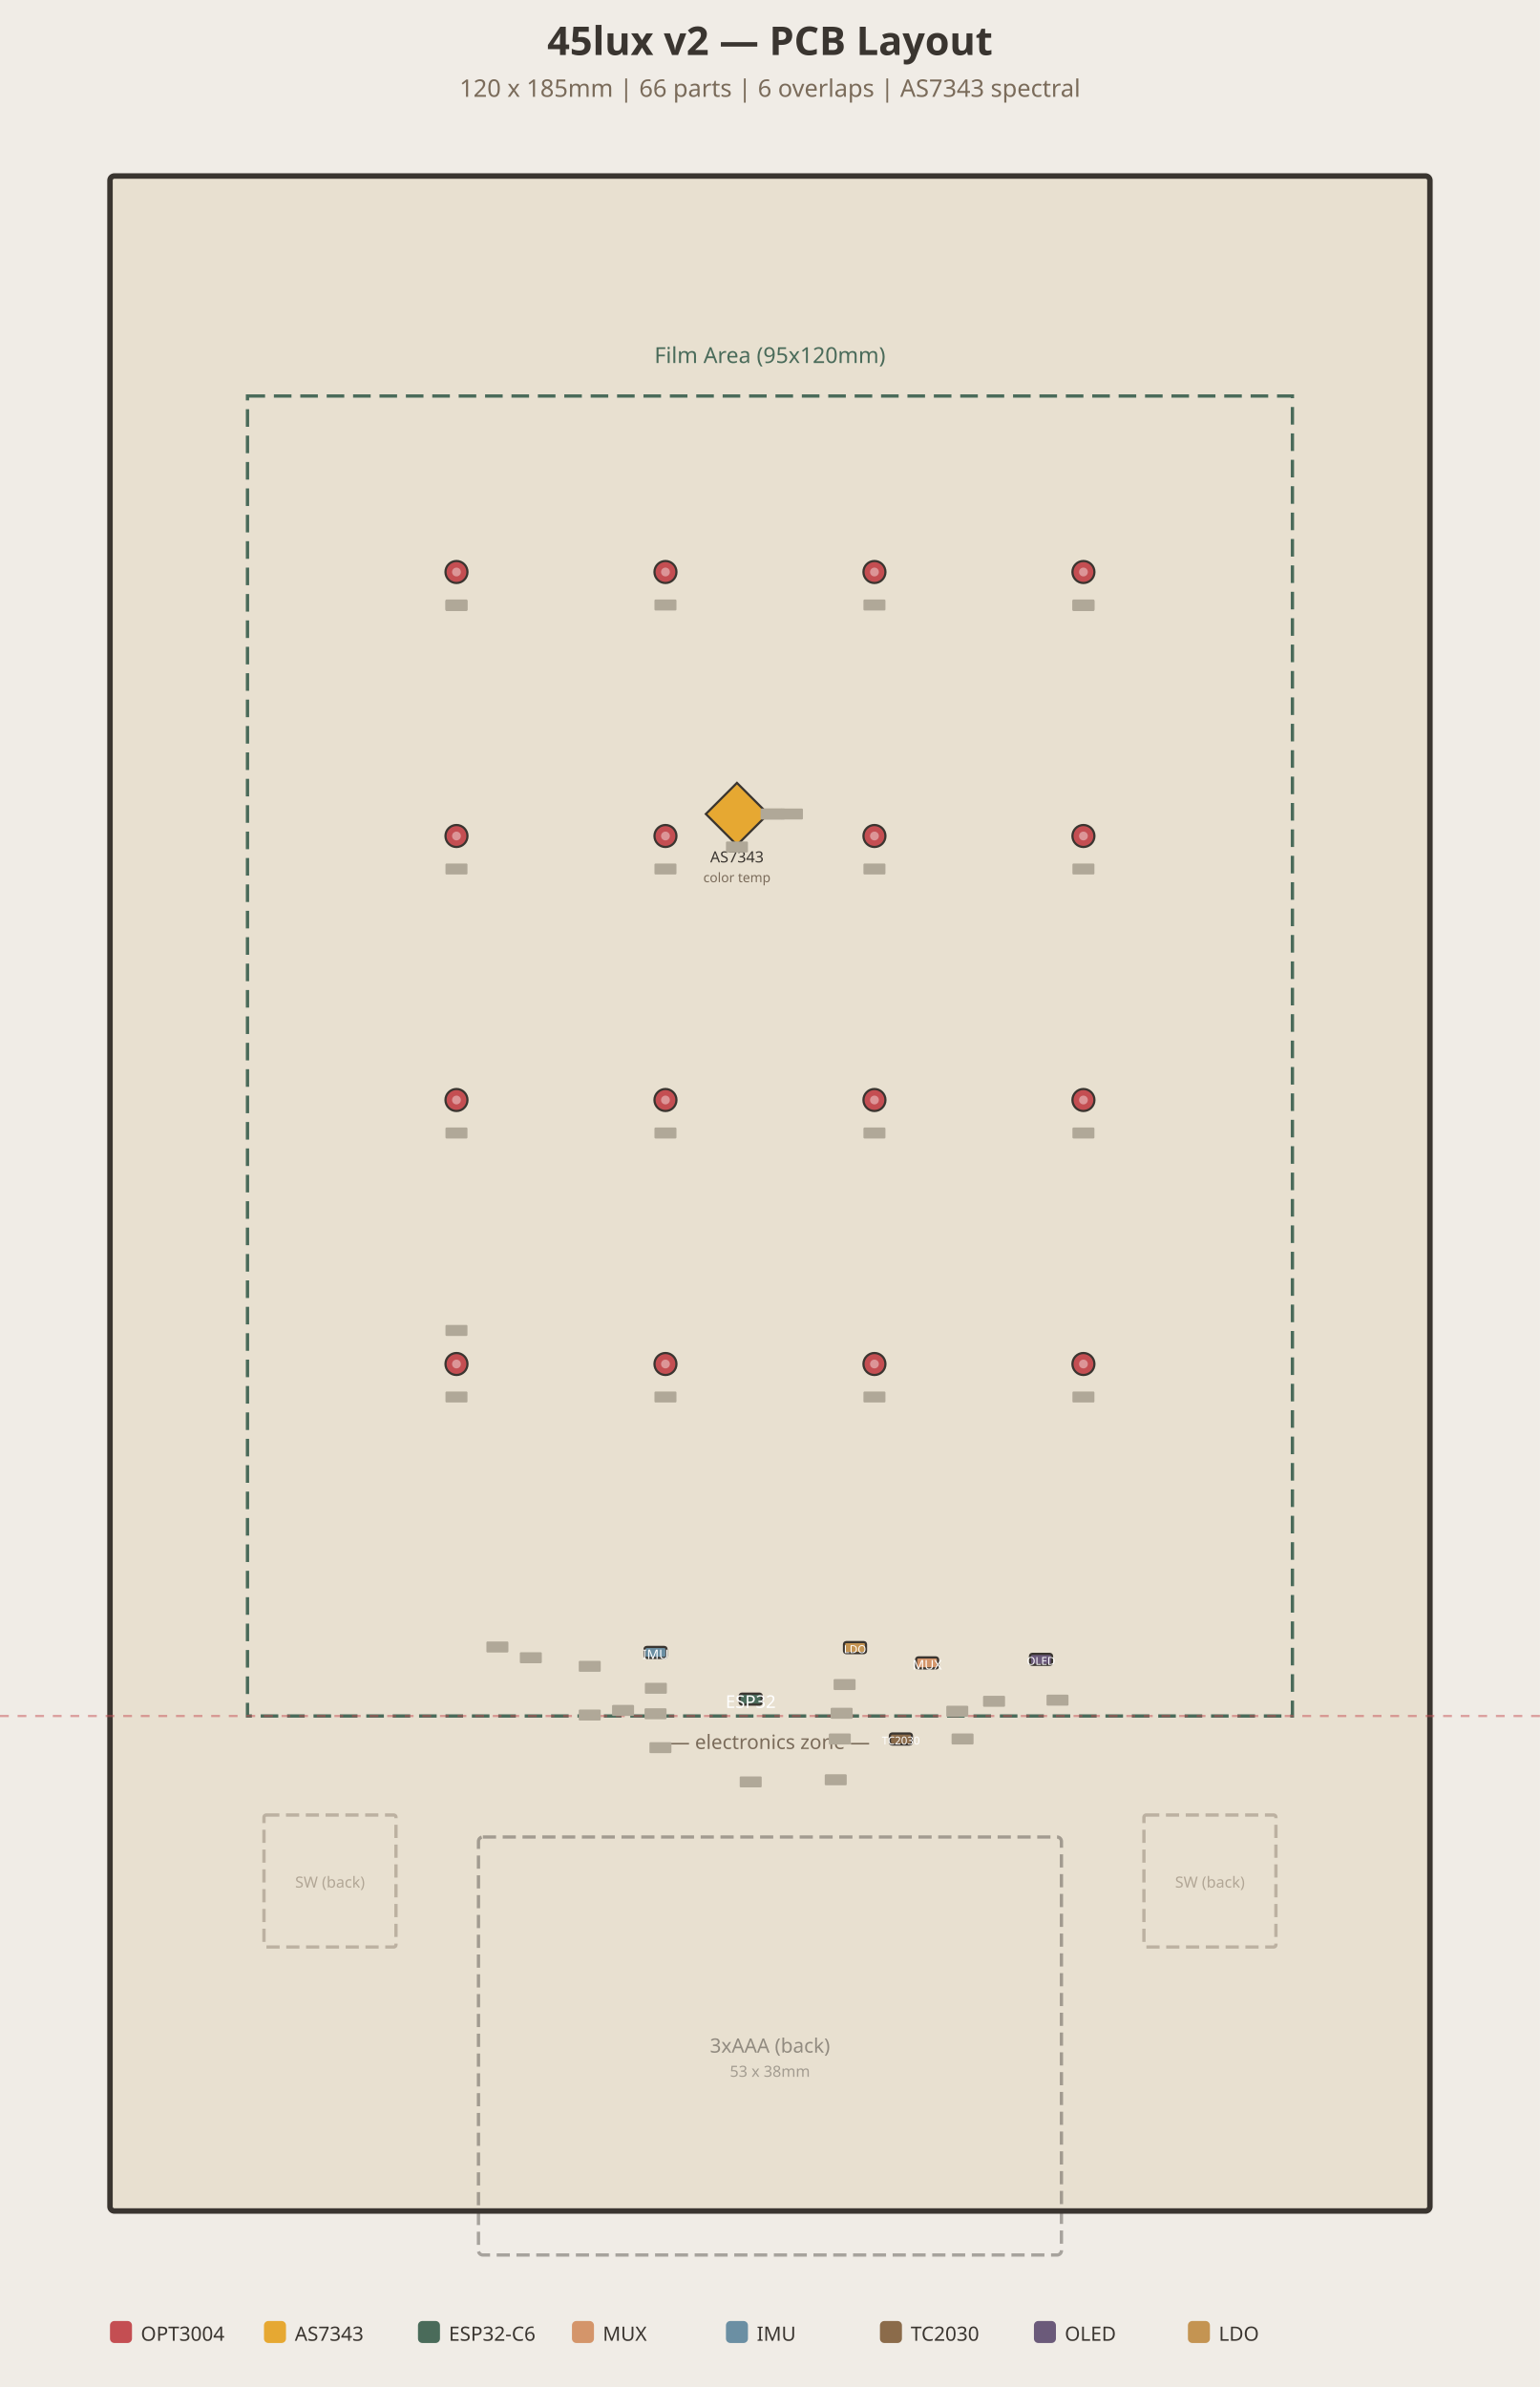
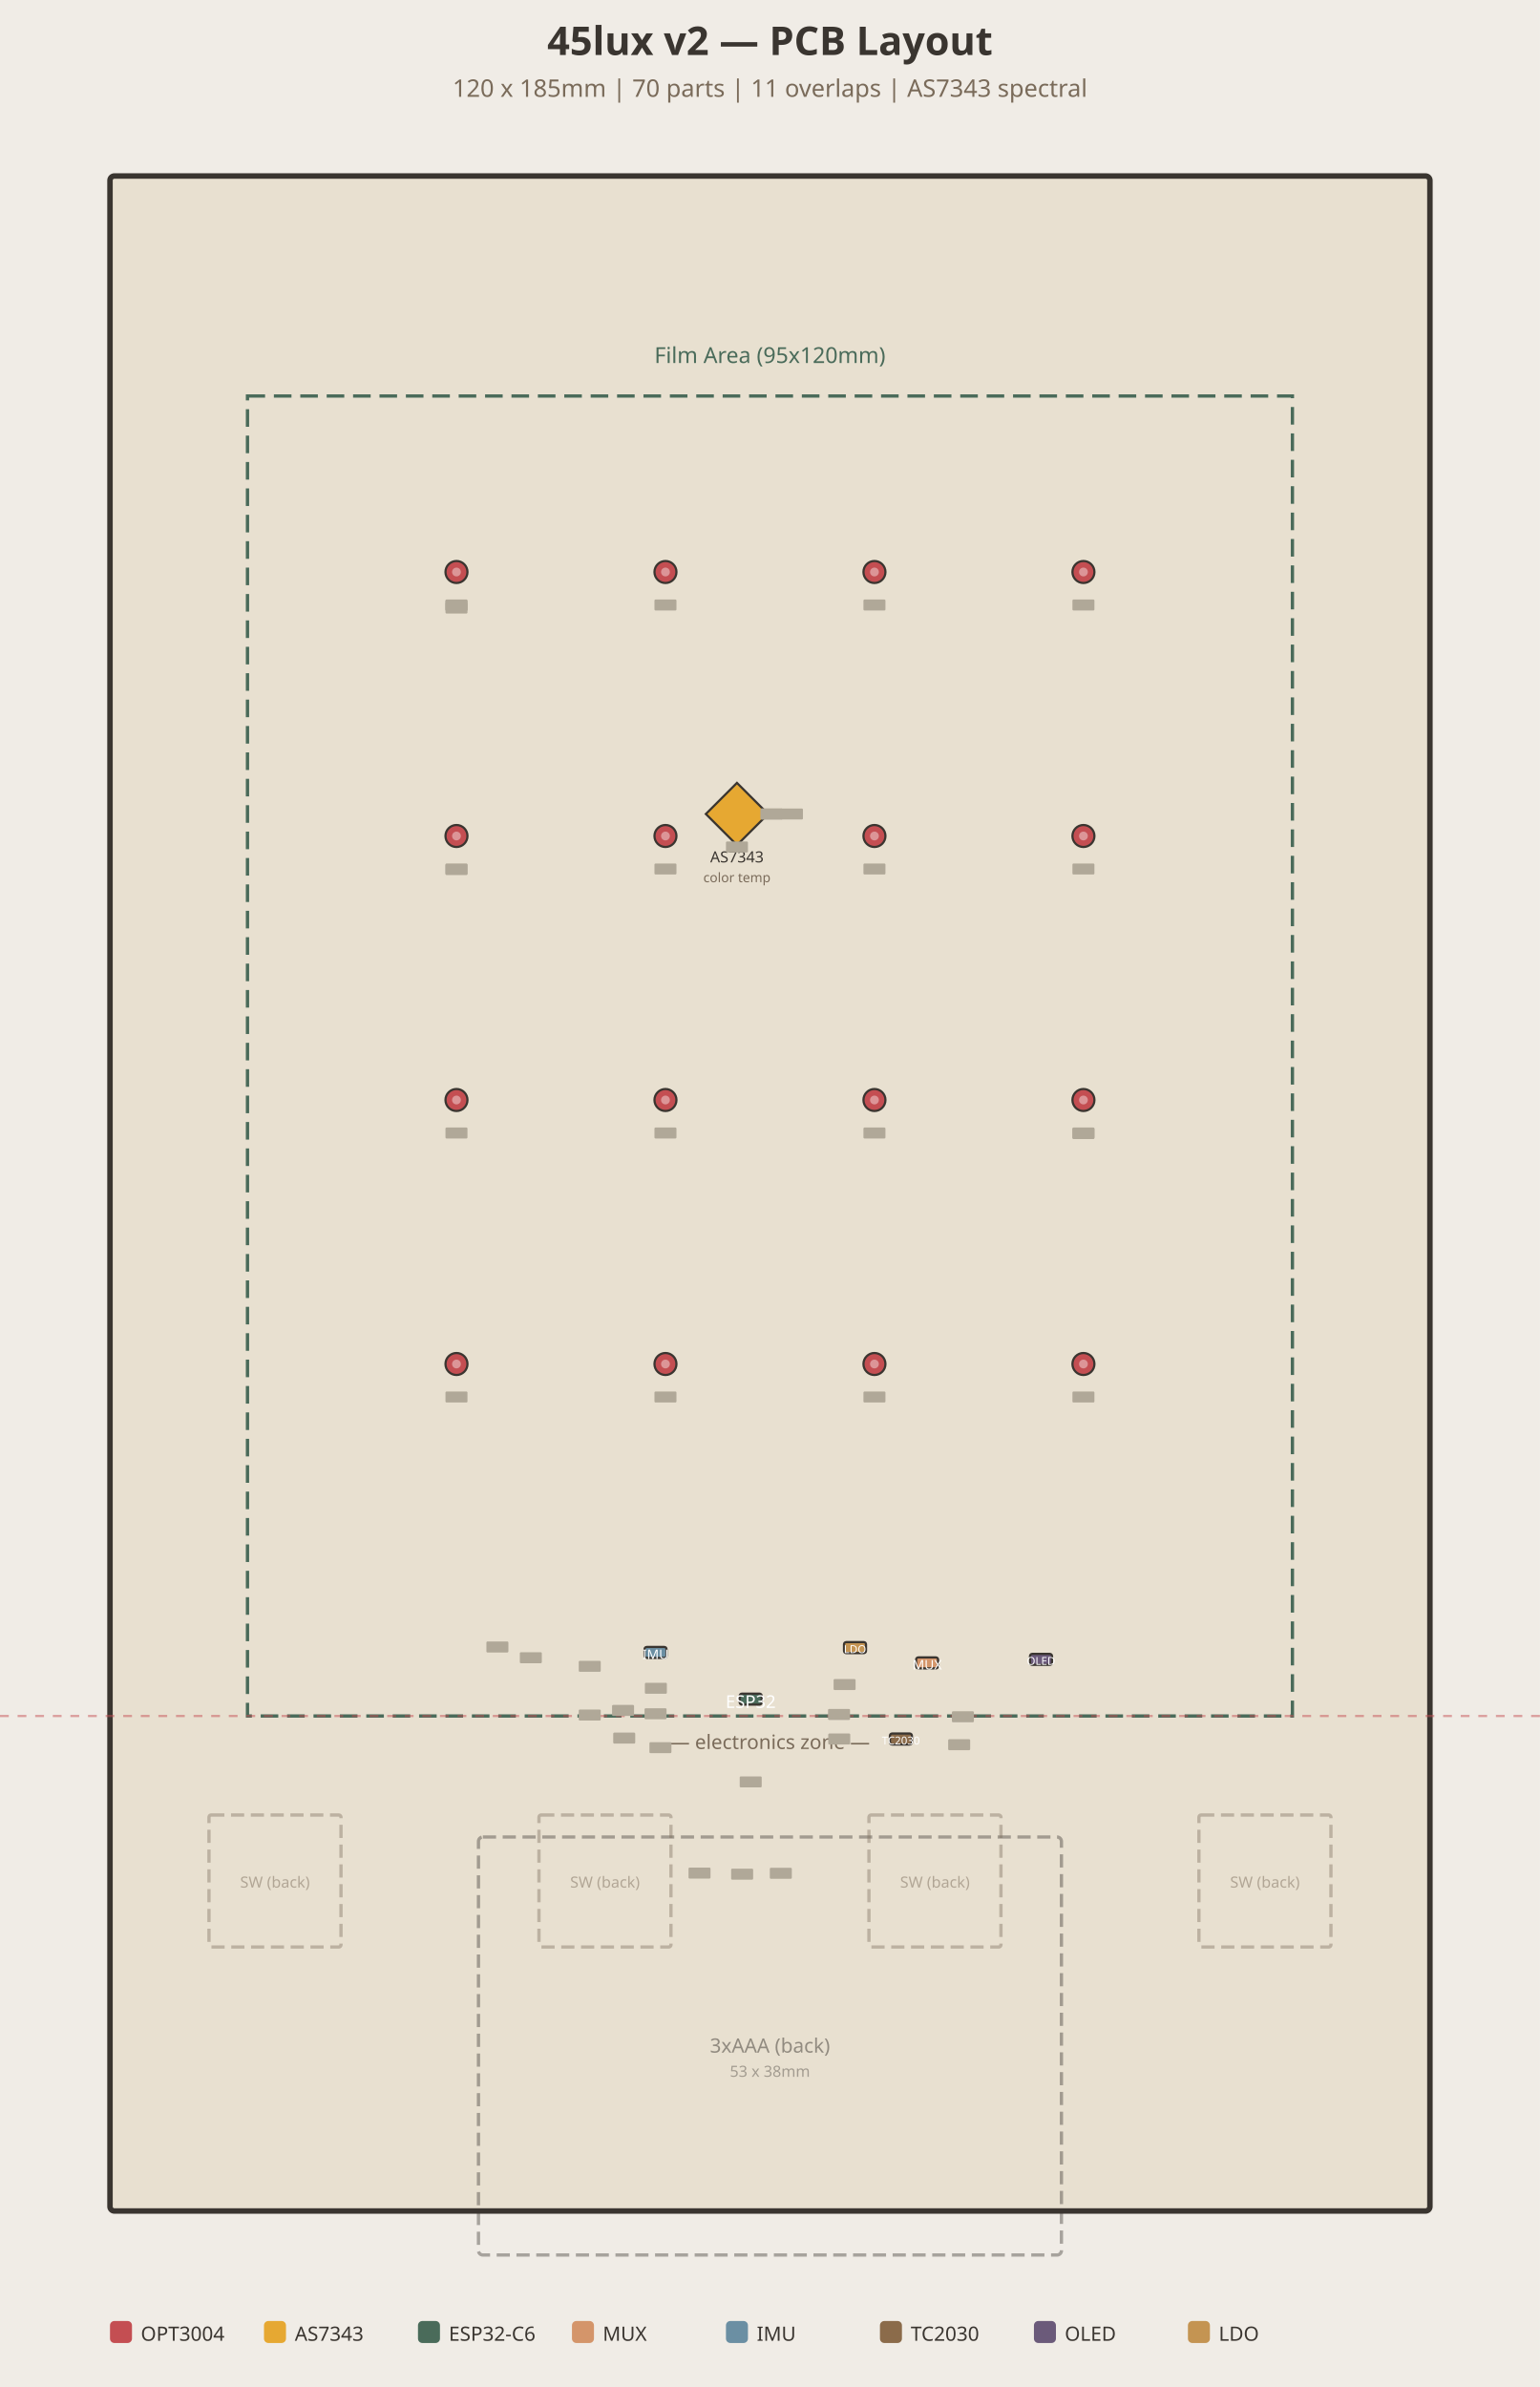
<svg xmlns="http://www.w3.org/2000/svg" width="700.0" height="1085.0">
  <rect width="700.0" height="1085.0" fill="#f0ece6" />
  <text x="350.0" y="25" text-anchor="middle" font-size="18" fill="#3a3530" font-family="sans-serif" font-weight="bold">45lux v2 — PCB Layout</text>
-   <text x="350.0" y="44" text-anchor="middle" font-size="11" fill="#7a6b5a" font-family="sans-serif">120 x 185mm | 66 parts | 6 overlaps | AS7343 spectral</text>
+   <text x="350.0" y="44" text-anchor="middle" font-size="11" fill="#7a6b5a" font-family="sans-serif">120 x 185mm | 70 parts | 11 overlaps | AS7343 spectral</text>
  <rect x="50.0" y="80.0" width="600.0" height="925.0" fill="#e8e0d0" stroke="#3a3530" stroke-width="2.5" rx="2" />
  <rect x="112.5" y="180.0" width="475.0" height="600.0" fill="none" stroke="#4a6b5a" stroke-width="1.5" stroke-dasharray="8,4" />
  <text x="350.0" y="165.0" text-anchor="middle" font-size="10" fill="#4a6b5a" font-family="sans-serif">Film Area (95x120mm)</text>
  <line x1="0.0" y1="780.0" x2="700.0" y2="780.0" stroke="#c44e52" stroke-width="1" stroke-dasharray="4,4" opacity="0.5" />
  <text x="350.0" y="795.0" text-anchor="middle" font-size="9" fill="#7a6b5a" font-family="sans-serif">— electronics zone —</text>
  <rect x="217.5" y="835.0" width="265.0" height="190.0" fill="none" stroke="#3a3530" stroke-width="1.5" stroke-dasharray="6,3" rx="2" opacity="0.4" />
  <text x="350.0" y="933.0" text-anchor="middle" font-size="9" fill="#3a3530" opacity="0.5" font-family="sans-serif">3xAAA (back)</text>
  <text x="350.0" y="944.0" text-anchor="middle" font-size="7" fill="#3a3530" opacity="0.4" font-family="sans-serif">53 x 38mm</text>
  <circle cx="207.5" cy="260.0" r="5" fill="#c44e52" stroke="#3a3530" stroke-width="1" />
  <circle cx="207.5" cy="260.0" r="2" fill="white" opacity="0.4" />
  <rect x="202.5" y="272.5" width="10.0" height="5.0" fill="#b0a898" stroke="none" rx="0.5" />
  <circle cx="302.5" cy="260.0" r="5" fill="#c44e52" stroke="#3a3530" stroke-width="1" />
  <circle cx="302.5" cy="260.0" r="2" fill="white" opacity="0.4" />
  <rect x="297.5" y="272.5" width="10.0" height="5.0" fill="#b0a898" stroke="none" rx="0.5" />
  <circle cx="397.5" cy="260.0" r="5" fill="#c44e52" stroke="#3a3530" stroke-width="1" />
  <circle cx="397.5" cy="260.0" r="2" fill="white" opacity="0.4" />
  <rect x="392.5" y="272.5" width="10.0" height="5.0" fill="#b0a898" stroke="none" rx="0.5" />
  <circle cx="492.5" cy="260.0" r="5" fill="#c44e52" stroke="#3a3530" stroke-width="1" />
  <circle cx="492.5" cy="260.0" r="2" fill="white" opacity="0.4" />
  <rect x="487.5" y="272.5" width="10.0" height="5.0" fill="#b0a898" stroke="none" rx="0.5" />
  <circle cx="207.5" cy="380.0" r="5" fill="#c44e52" stroke="#3a3530" stroke-width="1" />
  <circle cx="207.5" cy="380.0" r="2" fill="white" opacity="0.4" />
  <rect x="202.5" y="392.5" width="10.0" height="5.0" fill="#b0a898" stroke="none" rx="0.5" />
  <circle cx="302.5" cy="380.0" r="5" fill="#c44e52" stroke="#3a3530" stroke-width="1" />
  <circle cx="302.5" cy="380.0" r="2" fill="white" opacity="0.4" />
  <rect x="297.5" y="392.5" width="10.0" height="5.0" fill="#b0a898" stroke="none" rx="0.5" />
  <circle cx="397.5" cy="380.0" r="5" fill="#c44e52" stroke="#3a3530" stroke-width="1" />
  <circle cx="397.5" cy="380.0" r="2" fill="white" opacity="0.4" />
  <rect x="392.5" y="392.5" width="10.0" height="5.0" fill="#b0a898" stroke="none" rx="0.5" />
  <circle cx="492.5" cy="380.0" r="5" fill="#c44e52" stroke="#3a3530" stroke-width="1" />
  <circle cx="492.5" cy="380.0" r="2" fill="white" opacity="0.4" />
  <rect x="487.5" y="392.5" width="10.0" height="5.0" fill="#b0a898" stroke="none" rx="0.5" />
  <circle cx="207.5" cy="500.0" r="5" fill="#c44e52" stroke="#3a3530" stroke-width="1" />
  <circle cx="207.5" cy="500.0" r="2" fill="white" opacity="0.4" />
  <rect x="202.5" y="512.5" width="10.0" height="5.0" fill="#b0a898" stroke="none" rx="0.5" />
  <circle cx="302.5" cy="500.0" r="5" fill="#c44e52" stroke="#3a3530" stroke-width="1" />
  <circle cx="302.5" cy="500.0" r="2" fill="white" opacity="0.4" />
  <rect x="297.5" y="512.5" width="10.0" height="5.0" fill="#b0a898" stroke="none" rx="0.5" />
  <circle cx="397.5" cy="500.0" r="5" fill="#c44e52" stroke="#3a3530" stroke-width="1" />
  <circle cx="397.5" cy="500.0" r="2" fill="white" opacity="0.4" />
  <rect x="392.5" y="512.5" width="10.0" height="5.0" fill="#b0a898" stroke="none" rx="0.5" />
  <circle cx="492.5" cy="500.0" r="5" fill="#c44e52" stroke="#3a3530" stroke-width="1" />
  <circle cx="492.5" cy="500.0" r="2" fill="white" opacity="0.4" />
  <rect x="487.5" y="512.5" width="10.0" height="5.0" fill="#b0a898" stroke="none" rx="0.5" />
  <circle cx="207.5" cy="620.0" r="5" fill="#c44e52" stroke="#3a3530" stroke-width="1" />
  <circle cx="207.5" cy="620.0" r="2" fill="white" opacity="0.4" />
  <rect x="202.5" y="632.5" width="10.0" height="5.0" fill="#b0a898" stroke="none" rx="0.5" />
  <circle cx="302.5" cy="620.0" r="5" fill="#c44e52" stroke="#3a3530" stroke-width="1" />
  <circle cx="302.5" cy="620.0" r="2" fill="white" opacity="0.4" />
  <rect x="297.5" y="632.5" width="10.0" height="5.0" fill="#b0a898" stroke="none" rx="0.5" />
  <circle cx="397.5" cy="620.0" r="5" fill="#c44e52" stroke="#3a3530" stroke-width="1" />
  <circle cx="397.5" cy="620.0" r="2" fill="white" opacity="0.4" />
  <rect x="392.5" y="632.5" width="10.0" height="5.0" fill="#b0a898" stroke="none" rx="0.5" />
  <circle cx="492.5" cy="620.0" r="5" fill="#c44e52" stroke="#3a3530" stroke-width="1" />
  <circle cx="492.5" cy="620.0" r="2" fill="white" opacity="0.4" />
  <rect x="487.5" y="632.5" width="10.0" height="5.0" fill="#b0a898" stroke="none" rx="0.5" />
  <rect x="325.0" y="360.0" width="20" height="20" fill="#e6a832" stroke="#3a3530" stroke-width="1" transform="rotate(45 335.0 370.0)" />
  <text x="335.0" y="392.0" text-anchor="middle" font-size="7" fill="#3a3530" font-family="sans-serif">AS7343</text>
  <text x="335.0" y="401.0" text-anchor="middle" font-size="6" fill="#7a6b5a" font-family="sans-serif">color temp</text>
  <rect x="330.0" y="382.5" width="10.0" height="5.0" fill="#b0a898" stroke="none" rx="0.5" />
  <rect x="355.0" y="367.5" width="10.0" height="5.0" fill="#b0a898" stroke="none" rx="0.5" />
-   <rect x="120.0" y="825.0" width="60.0" height="60.0" fill="none" stroke="#7a6b5a" stroke-width="1.5" stroke-dasharray="6,3" rx="1" opacity="0.4" />
-   <text x="150.0" y="858.0" text-anchor="middle" font-size="7" fill="#7a6b5a" opacity="0.5" font-family="sans-serif">SW (back)</text>
-   <rect x="520.0" y="825.0" width="60.0" height="60.0" fill="none" stroke="#7a6b5a" stroke-width="1.5" stroke-dasharray="6,3" rx="1" opacity="0.4" />
-   <text x="550.0" y="858.0" text-anchor="middle" font-size="7" fill="#7a6b5a" opacity="0.5" font-family="sans-serif">SW (back)</text>
+   <rect x="95.0" y="825.0" width="60.0" height="60.0" fill="none" stroke="#7a6b5a" stroke-width="1.5" stroke-dasharray="6,3" rx="1" opacity="0.4" />
+   <text x="125.0" y="858.0" text-anchor="middle" font-size="7" fill="#7a6b5a" opacity="0.5" font-family="sans-serif">SW (back)</text>
+   <rect x="545.0" y="825.0" width="60.0" height="60.0" fill="none" stroke="#7a6b5a" stroke-width="1.5" stroke-dasharray="6,3" rx="1" opacity="0.4" />
+   <text x="575.0" y="858.0" text-anchor="middle" font-size="7" fill="#7a6b5a" opacity="0.5" font-family="sans-serif">SW (back)</text>
+   <rect x="245.0" y="825.0" width="60.0" height="60.0" fill="none" stroke="#7a6b5a" stroke-width="1.5" stroke-dasharray="6,3" rx="1" opacity="0.4" />
+   <text x="275.0" y="858.0" text-anchor="middle" font-size="7" fill="#7a6b5a" opacity="0.5" font-family="sans-serif">SW (back)</text>
+   <rect x="395.0" y="825.0" width="60.0" height="60.0" fill="none" stroke="#7a6b5a" stroke-width="1.5" stroke-dasharray="6,3" rx="1" opacity="0.4" />
+   <text x="425.0" y="858.0" text-anchor="middle" font-size="7" fill="#7a6b5a" opacity="0.5" font-family="sans-serif">SW (back)</text>
  <rect x="383.66" y="746.411" width="10.0" height="5.0" fill="#c49452" stroke="#3a3530" rx="1" />
  <text x="388.66" y="751.411" text-anchor="middle" font-size="5" fill="white" font-family="sans-serif">LDO</text>
  <rect x="336.251" y="769.834" width="10.0" height="5.0" fill="#4a6b5a" stroke="#3a3530" rx="1" />
  <text x="341.251" y="776.334" text-anchor="middle" font-size="8" fill="white" font-family="sans-serif">ESP32</text>
  <rect x="416.433" y="753.36" width="10.0" height="5.0" fill="#d4956a" stroke="#3a3530" rx="1" />
  <text x="421.433" y="758.86" text-anchor="middle" font-size="6" fill="white" font-family="sans-serif">MUX</text>
  <rect x="292.987" y="748.614" width="10.0" height="5.0" fill="#6b8fa3" stroke="#3a3530" rx="1" />
  <text x="297.987" y="754.114" text-anchor="middle" font-size="6" fill="white" font-family="sans-serif">IMU</text>
  <rect x="263.081" y="754.917" width="10.0" height="5.0" fill="#b0a898" stroke="none" rx="0.5" />
  <rect x="468.223" y="751.757" width="10.0" height="5.0" fill="#6b5a7a" stroke="#3a3530" rx="1" />
  <text x="473.223" y="756.757" text-anchor="middle" font-size="5" fill="white" font-family="sans-serif">OLED</text>
  <rect x="404.529" y="787.954" width="10.0" height="5.0" fill="#8b6b4a" stroke="#3a3530" rx="1" />
  <text x="409.529" y="792.954" text-anchor="middle" font-size="5" fill="white" font-family="sans-serif">TC2030</text>
  <rect x="378.93" y="763.21" width="10.0" height="5.0" fill="#b0a898" stroke="none" rx="0.5" />
+   <rect x="293.143" y="764.898" width="10.0" height="5.0" fill="#b0a898" stroke="none" rx="0.5" />
  <rect x="345.752" y="367.5" width="10.0" height="5.0" fill="#b0a898" stroke="none" rx="0.5" />
  <rect x="202.5" y="272.75" width="10.0" height="5.0" fill="#b0a898" stroke="none" rx="0.5" />
-   <rect x="293.143" y="764.898" width="10.0" height="5.0" fill="#b0a898" stroke="none" rx="0.5" />
-   <rect x="430.146" y="775.337" width="10.0" height="5.0" fill="#b0a898" stroke="none" rx="0.5" />
-   <rect x="202.5" y="602.25" width="10.0" height="5.0" fill="#b0a898" stroke="none" rx="0.5" />
-   <rect x="487.5" y="272.75" width="10.0" height="5.0" fill="#b0a898" stroke="none" rx="0.5" />
-   <rect x="475.718" y="770.299" width="10.0" height="5.0" fill="#b0a898" stroke="none" rx="0.5" />
+   <rect x="202.5" y="392.75" width="10.0" height="5.0" fill="#b0a898" stroke="none" rx="0.5" />
+   <rect x="336.251" y="807.459" width="10.0" height="5.0" fill="#b0a898" stroke="none" rx="0.5" />
+   <rect x="487.5" y="512.75" width="10.0" height="5.0" fill="#b0a898" stroke="none" rx="0.5" />
  <rect x="292.987" y="776.489" width="10.0" height="5.0" fill="#b0a898" stroke="none" rx="0.5" />
-   <rect x="374.906" y="806.499" width="10.0" height="5.0" fill="#b0a898" stroke="none" rx="0.5" />
-   <rect x="432.56" y="787.954" width="10.0" height="5.0" fill="#b0a898" stroke="none" rx="0.5" />
-   <rect x="336.251" y="807.459" width="10.0" height="5.0" fill="#b0a898" stroke="none" rx="0.5" />
-   <rect x="376.747" y="787.954" width="10.0" height="5.0" fill="#b0a898" stroke="none" rx="0.5" />
-   <rect x="346.877" y="367.5" width="10.0" height="5.0" fill="#b0a898" stroke="none" rx="0.5" />
-   <rect x="446.866" y="770.811" width="10.0" height="5.0" fill="#b0a898" stroke="none" rx="0.5" />
+   <rect x="345.752" y="367.5" width="10.0" height="5.0" fill="#b0a898" stroke="none" rx="0.5" />
+   <rect x="432.709" y="777.853" width="10.0" height="5.0" fill="#b0a898" stroke="none" rx="0.5" />
+   <rect x="376.497" y="787.954" width="10.0" height="5.0" fill="#b0a898" stroke="none" rx="0.5" />
+   <rect x="376.399" y="776.797" width="10.0" height="5.0" fill="#b0a898" stroke="none" rx="0.5" />
+   <rect x="295.214" y="791.896" width="10.0" height="5.0" fill="#b0a898" stroke="none" rx="0.5" />
+   <rect x="202.5" y="273.875" width="10.0" height="5.0" fill="#b0a898" stroke="none" rx="0.5" />
+   <rect x="431.013" y="790.551" width="10.0" height="5.0" fill="#b0a898" stroke="none" rx="0.5" />
  <rect x="263.081" y="777.067" width="10.0" height="5.0" fill="#b0a898" stroke="none" rx="0.5" />
  <rect x="236.303" y="751.019" width="10.0" height="5.0" fill="#b0a898" stroke="none" rx="0.5" />
  <rect x="221.102" y="746.135" width="10.0" height="5.0" fill="#b0a898" stroke="none" rx="0.5" />
-   <rect x="295.214" y="791.896" width="10.0" height="5.0" fill="#b0a898" stroke="none" rx="0.5" />
  <rect x="278.222" y="774.964" width="10.0" height="5.0" fill="#b0a898" stroke="none" rx="0.5" />
-   <rect x="377.583" y="776.265" width="10.0" height="5.0" fill="#b0a898" stroke="none" rx="0.5" />
+   <rect x="278.751" y="787.551" width="10.0" height="5.0" fill="#b0a898" stroke="none" rx="0.5" />
+   <rect x="332.357" y="849.397" width="10.0" height="5.0" fill="#b0a898" stroke="none" rx="0.5" />
+   <rect x="349.94" y="848.996" width="10.0" height="5.0" fill="#b0a898" stroke="none" rx="0.5" />
+   <rect x="312.984" y="848.896" width="10.0" height="5.0" fill="#b0a898" stroke="none" rx="0.5" />
  <rect x="50" y="1055.0" width="10" height="10" fill="#c44e52" rx="2" />
  <text x="64" y="1064.0" font-size="9" fill="#3a3530" font-family="sans-serif">OPT3004</text>
  <rect x="120" y="1055.0" width="10" height="10" fill="#e6a832" rx="2" />
  <text x="134" y="1064.0" font-size="9" fill="#3a3530" font-family="sans-serif">AS7343</text>
  <rect x="190" y="1055.0" width="10" height="10" fill="#4a6b5a" rx="2" />
  <text x="204" y="1064.0" font-size="9" fill="#3a3530" font-family="sans-serif">ESP32-C6</text>
  <rect x="260" y="1055.0" width="10" height="10" fill="#d4956a" rx="2" />
  <text x="274" y="1064.0" font-size="9" fill="#3a3530" font-family="sans-serif">MUX</text>
  <rect x="330" y="1055.0" width="10" height="10" fill="#6b8fa3" rx="2" />
  <text x="344" y="1064.0" font-size="9" fill="#3a3530" font-family="sans-serif">IMU</text>
  <rect x="400" y="1055.0" width="10" height="10" fill="#8b6b4a" rx="2" />
  <text x="414" y="1064.0" font-size="9" fill="#3a3530" font-family="sans-serif">TC2030</text>
  <rect x="470" y="1055.0" width="10" height="10" fill="#6b5a7a" rx="2" />
  <text x="484" y="1064.0" font-size="9" fill="#3a3530" font-family="sans-serif">OLED</text>
  <rect x="540" y="1055.0" width="10" height="10" fill="#c49452" rx="2" />
  <text x="554" y="1064.0" font-size="9" fill="#3a3530" font-family="sans-serif">LDO</text>
</svg>
